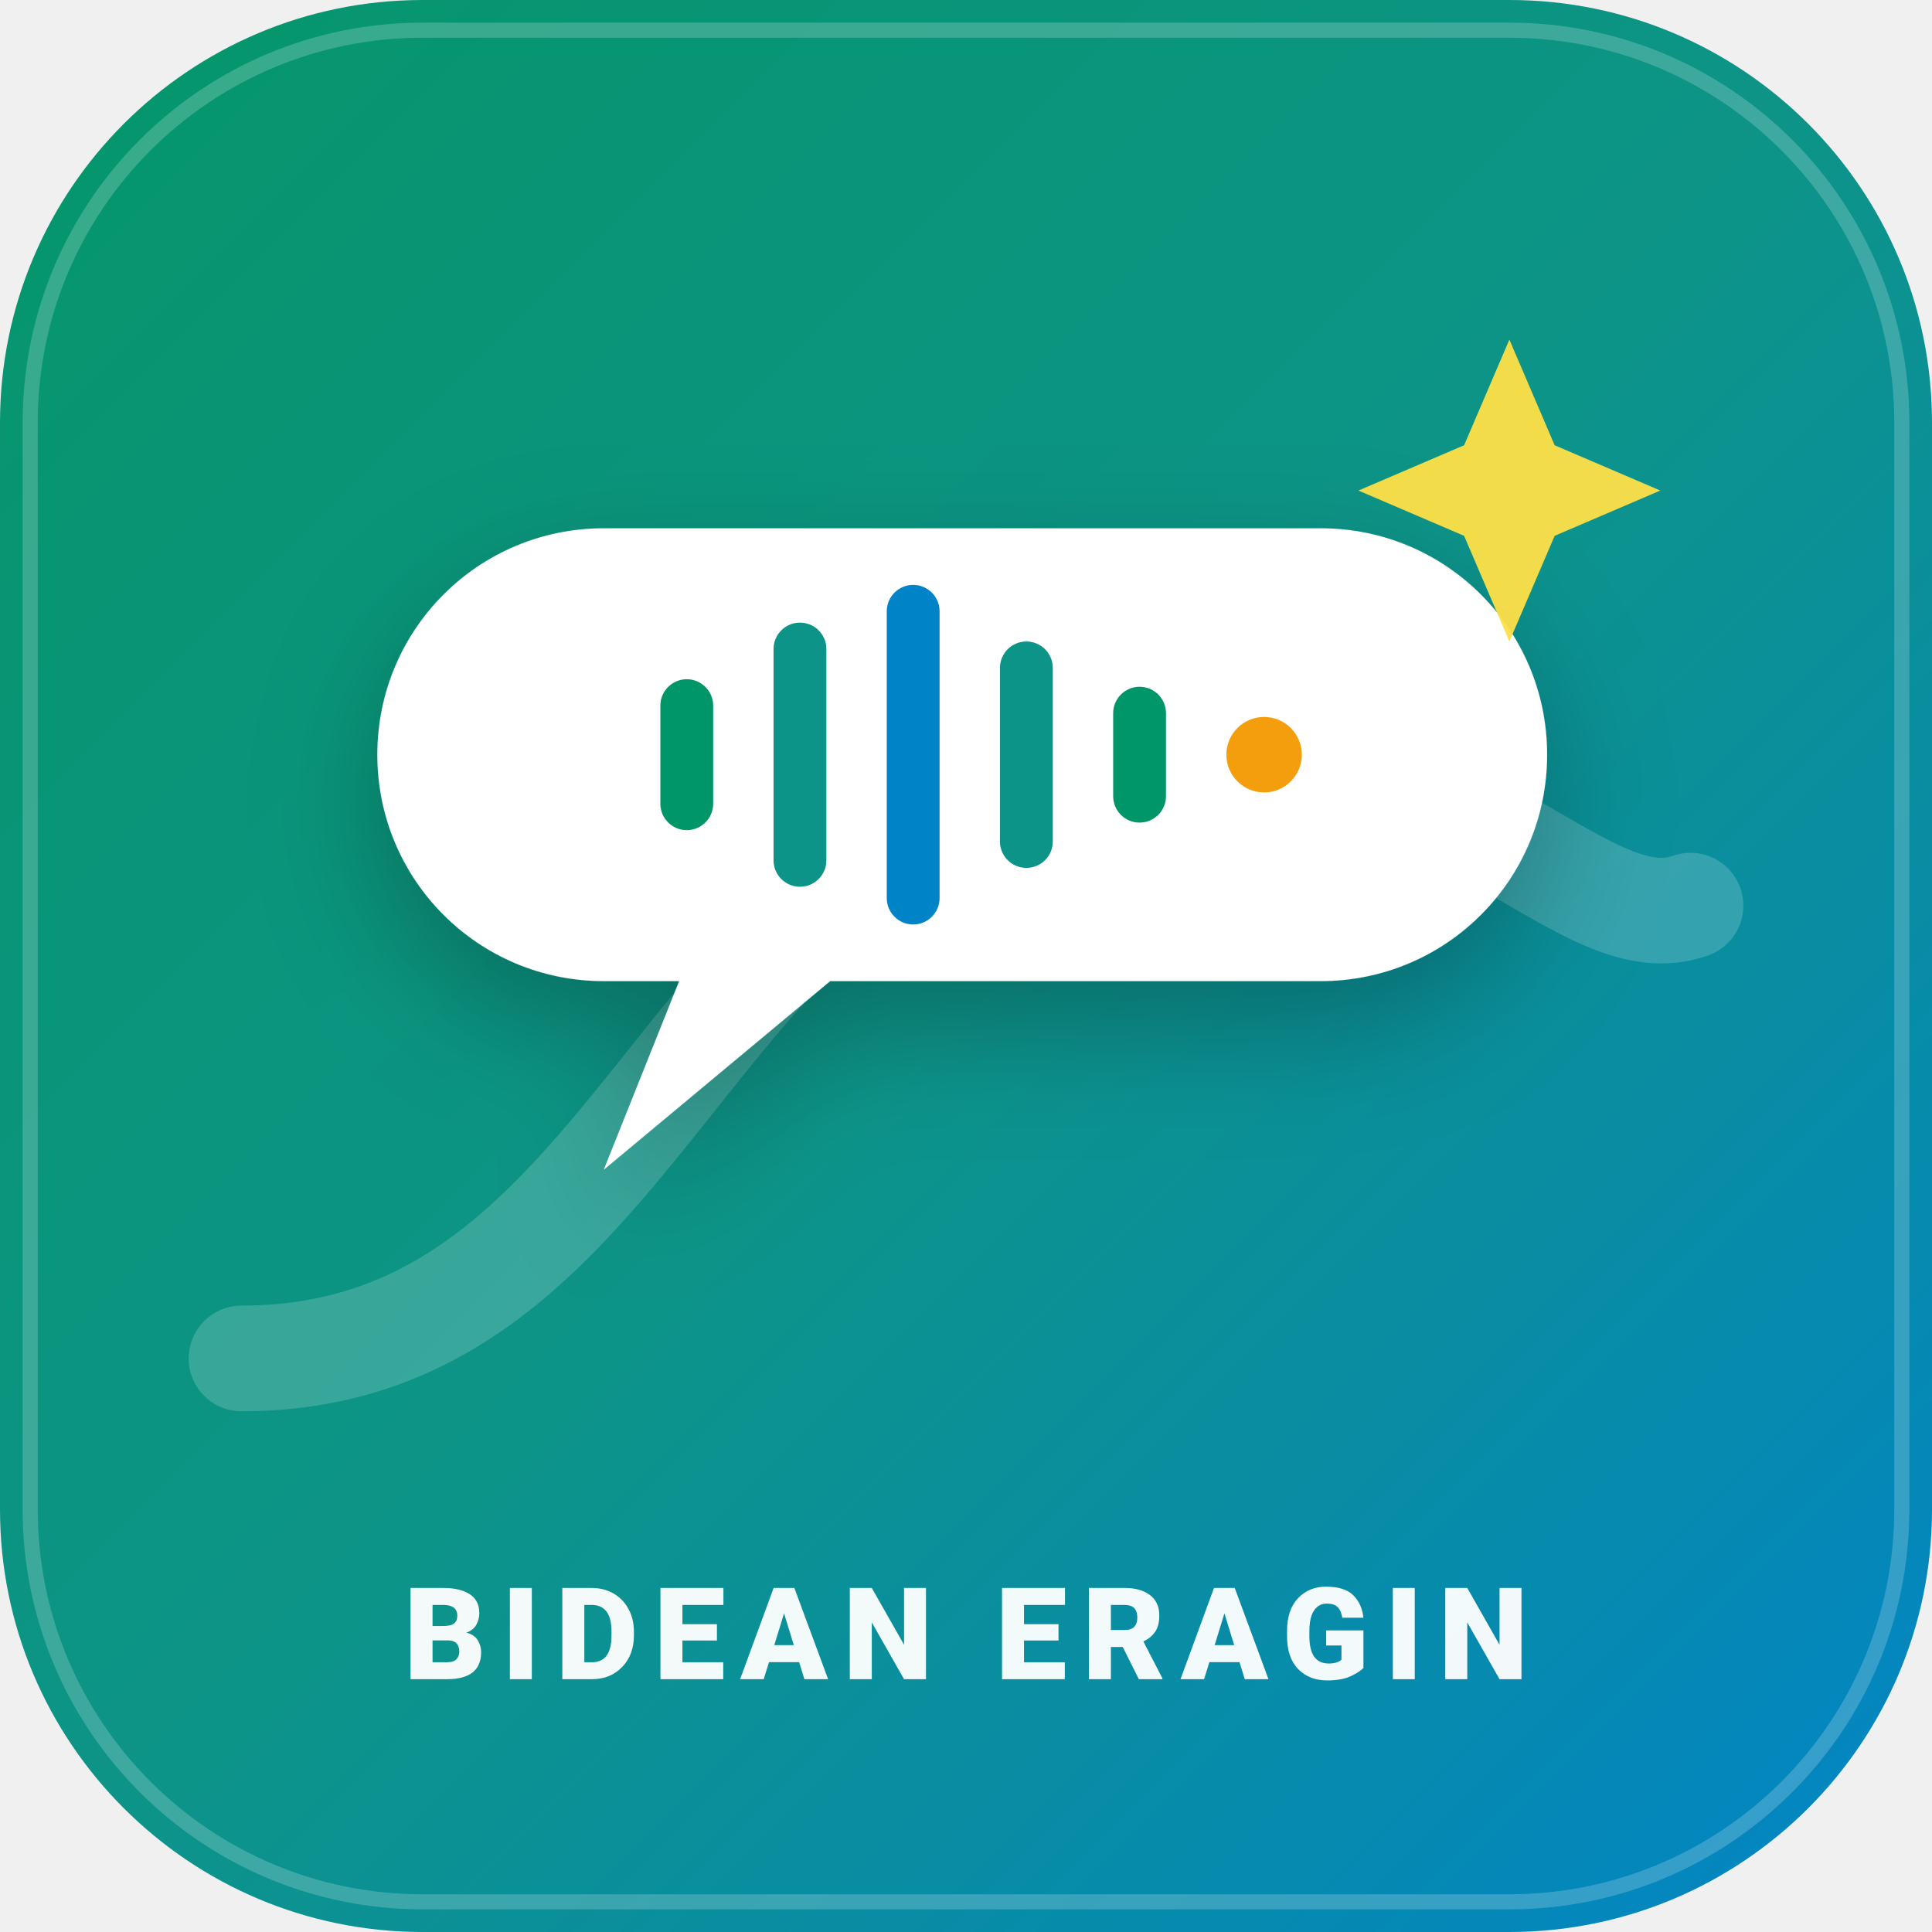
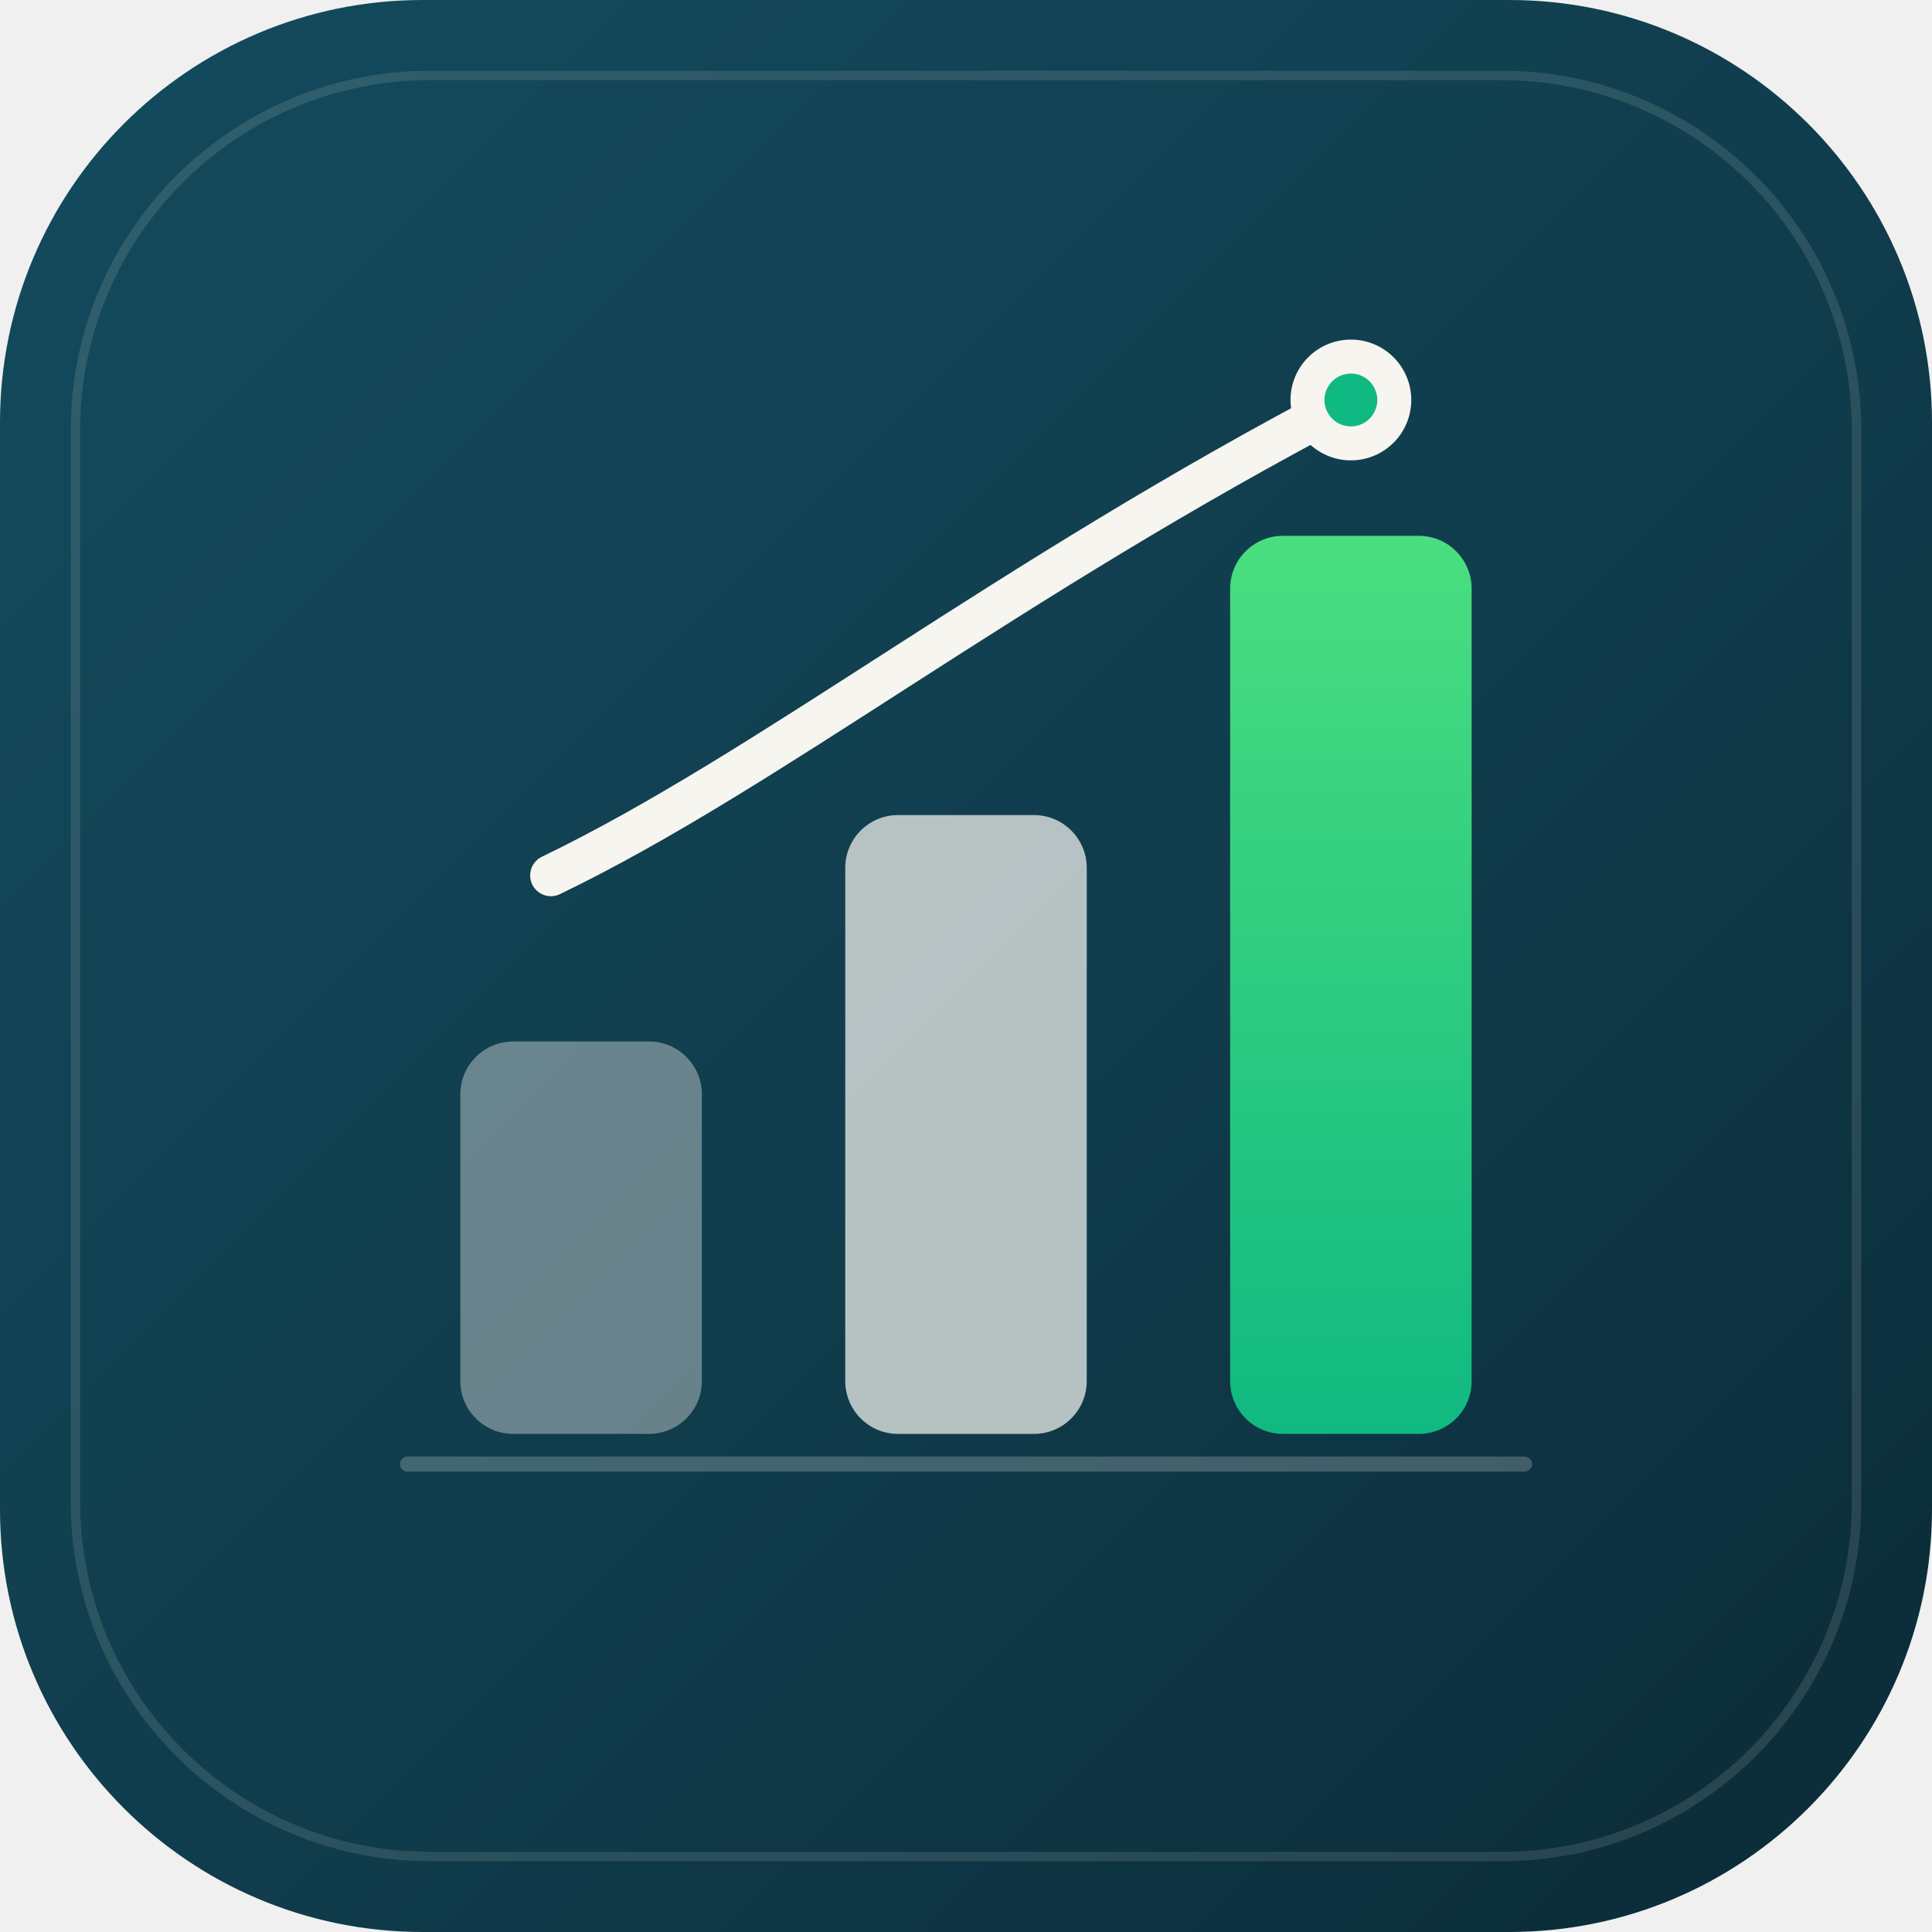
<svg xmlns="http://www.w3.org/2000/svg" viewBox="0 0 512 512" width="512" height="512">
  <defs>
-     <linearGradient id="bgGrad" x1="0%" y1="0%" x2="100%" y2="100%">
-       <stop offset="0%" stop-color="#059669" />
-       <stop offset="50%" stop-color="#0d9488" />
-       <stop offset="100%" stop-color="#0284c7" />
+     <linearGradient id="seaBg" x1="0%" y1="0%" x2="100%" y2="100%">
+       <stop offset="0%" stop-color="#144B5E" />
+       <stop offset="55%" stop-color="#103C4C" />
+       <stop offset="100%" stop-color="#0B2A36" />
    </linearGradient>
-     <linearGradient id="accentGrad" x1="0%" y1="100%" x2="100%" y2="0%">
-       <stop offset="0%" stop-color="#34d399" />
-       <stop offset="100%" stop-color="#38bdf8" />
+     <linearGradient id="t2Bar" x1="0%" y1="0%" x2="0%" y2="100%">
+       <stop offset="0%" stop-color="#4ADE80" />
+       <stop offset="100%" stop-color="#10B981" />
    </linearGradient>
-     <filter id="shadow" x="-20%" y="-20%" width="140%" height="140%">
-       <feDropShadow dx="0" dy="12" stdDeviation="16" flood-color="#000" flood-opacity="0.25" />
-     </filter>
  </defs>
-   <rect width="512" height="512" rx="112" fill="url(#bgGrad)" />
-   <rect x="8" y="8" width="496" height="496" rx="104" fill="none" stroke="rgba(255,255,255,0.2)" stroke-width="4" />
-   <path d="M 64 360 C 180 360, 180 200, 320 200 C 390 200, 420 250, 448 240" fill="none" stroke="rgba(255,255,255,0.18)" stroke-width="28" stroke-linecap="round" />
-   <g filter="url(#shadow)" transform="translate(100, 100)">
-     <path d="M 60 40 C 26.8 40, 0 66.8, 0 100 C 0 133.2, 26.8 160, 60 160 L 80 160 L 60 210 L 120 160 L 250 160 C 283.2 160, 310 133.2, 310 100 C 310 66.8, 283.2 40, 250 40 Z" fill="#ffffff" />
-     <rect x="75" y="80" width="14" height="40" rx="7" fill="#059669" />
-     <rect x="105" y="65" width="14" height="70" rx="7" fill="#0d9488" />
-     <rect x="135" y="55" width="14" height="90" rx="7" fill="#0284c7" />
-     <rect x="165" y="70" width="14" height="60" rx="7" fill="#0d9488" />
-     <rect x="195" y="82" width="14" height="36" rx="7" fill="#059669" />
-     <circle cx="235" cy="100" r="10" fill="#f59e0b" />
-   </g>
-   <path d="M 400 90 L 412 118 L 440 130 L 412 142 L 400 170 L 388 142 L 360 130 L 388 118 Z" fill="#fde047" opacity="0.95" />
-   <text x="256" y="445" text-anchor="middle" font-family="-apple-system, BlinkMacSystemFont, 'Segoe UI', Roboto, 'Helvetica Neue', Arial, sans-serif" font-size="34" font-weight="900" letter-spacing="4" fill="#ffffff" opacity="0.95">
-     BIDEAN ERAGIN
-   </text>
+   <rect width="512" height="512" rx="112" fill="url(#seaBg)" />
+   <rect x="20" y="20" width="472" height="472" rx="94" fill="none" stroke="#F7F5F0" stroke-opacity="0.12" stroke-width="2.5" />
+   <line x1="108" y1="388" x2="404" y2="388" stroke="#F7F5F0" stroke-opacity="0.22" stroke-width="4" stroke-linecap="round" />
+   <rect x="122" y="276" width="64" height="104" rx="14" fill="#F7F5F0" fill-opacity="0.38" />
+   <rect x="224" y="216" width="64" height="164" rx="14" fill="#F7F5F0" fill-opacity="0.72" />
+   <rect x="326" y="142" width="64" height="238" rx="14" fill="url(#t2Bar)" />
+   <path d="M 146 232 C 204 204, 266 154, 358 106" fill="none" stroke="#F7F5F0" stroke-width="11" stroke-linecap="round" />
+   <circle cx="358" cy="106" r="16" fill="#F7F5F0" />
+   <circle cx="358" cy="106" r="7" fill="#10B981" />
</svg>
